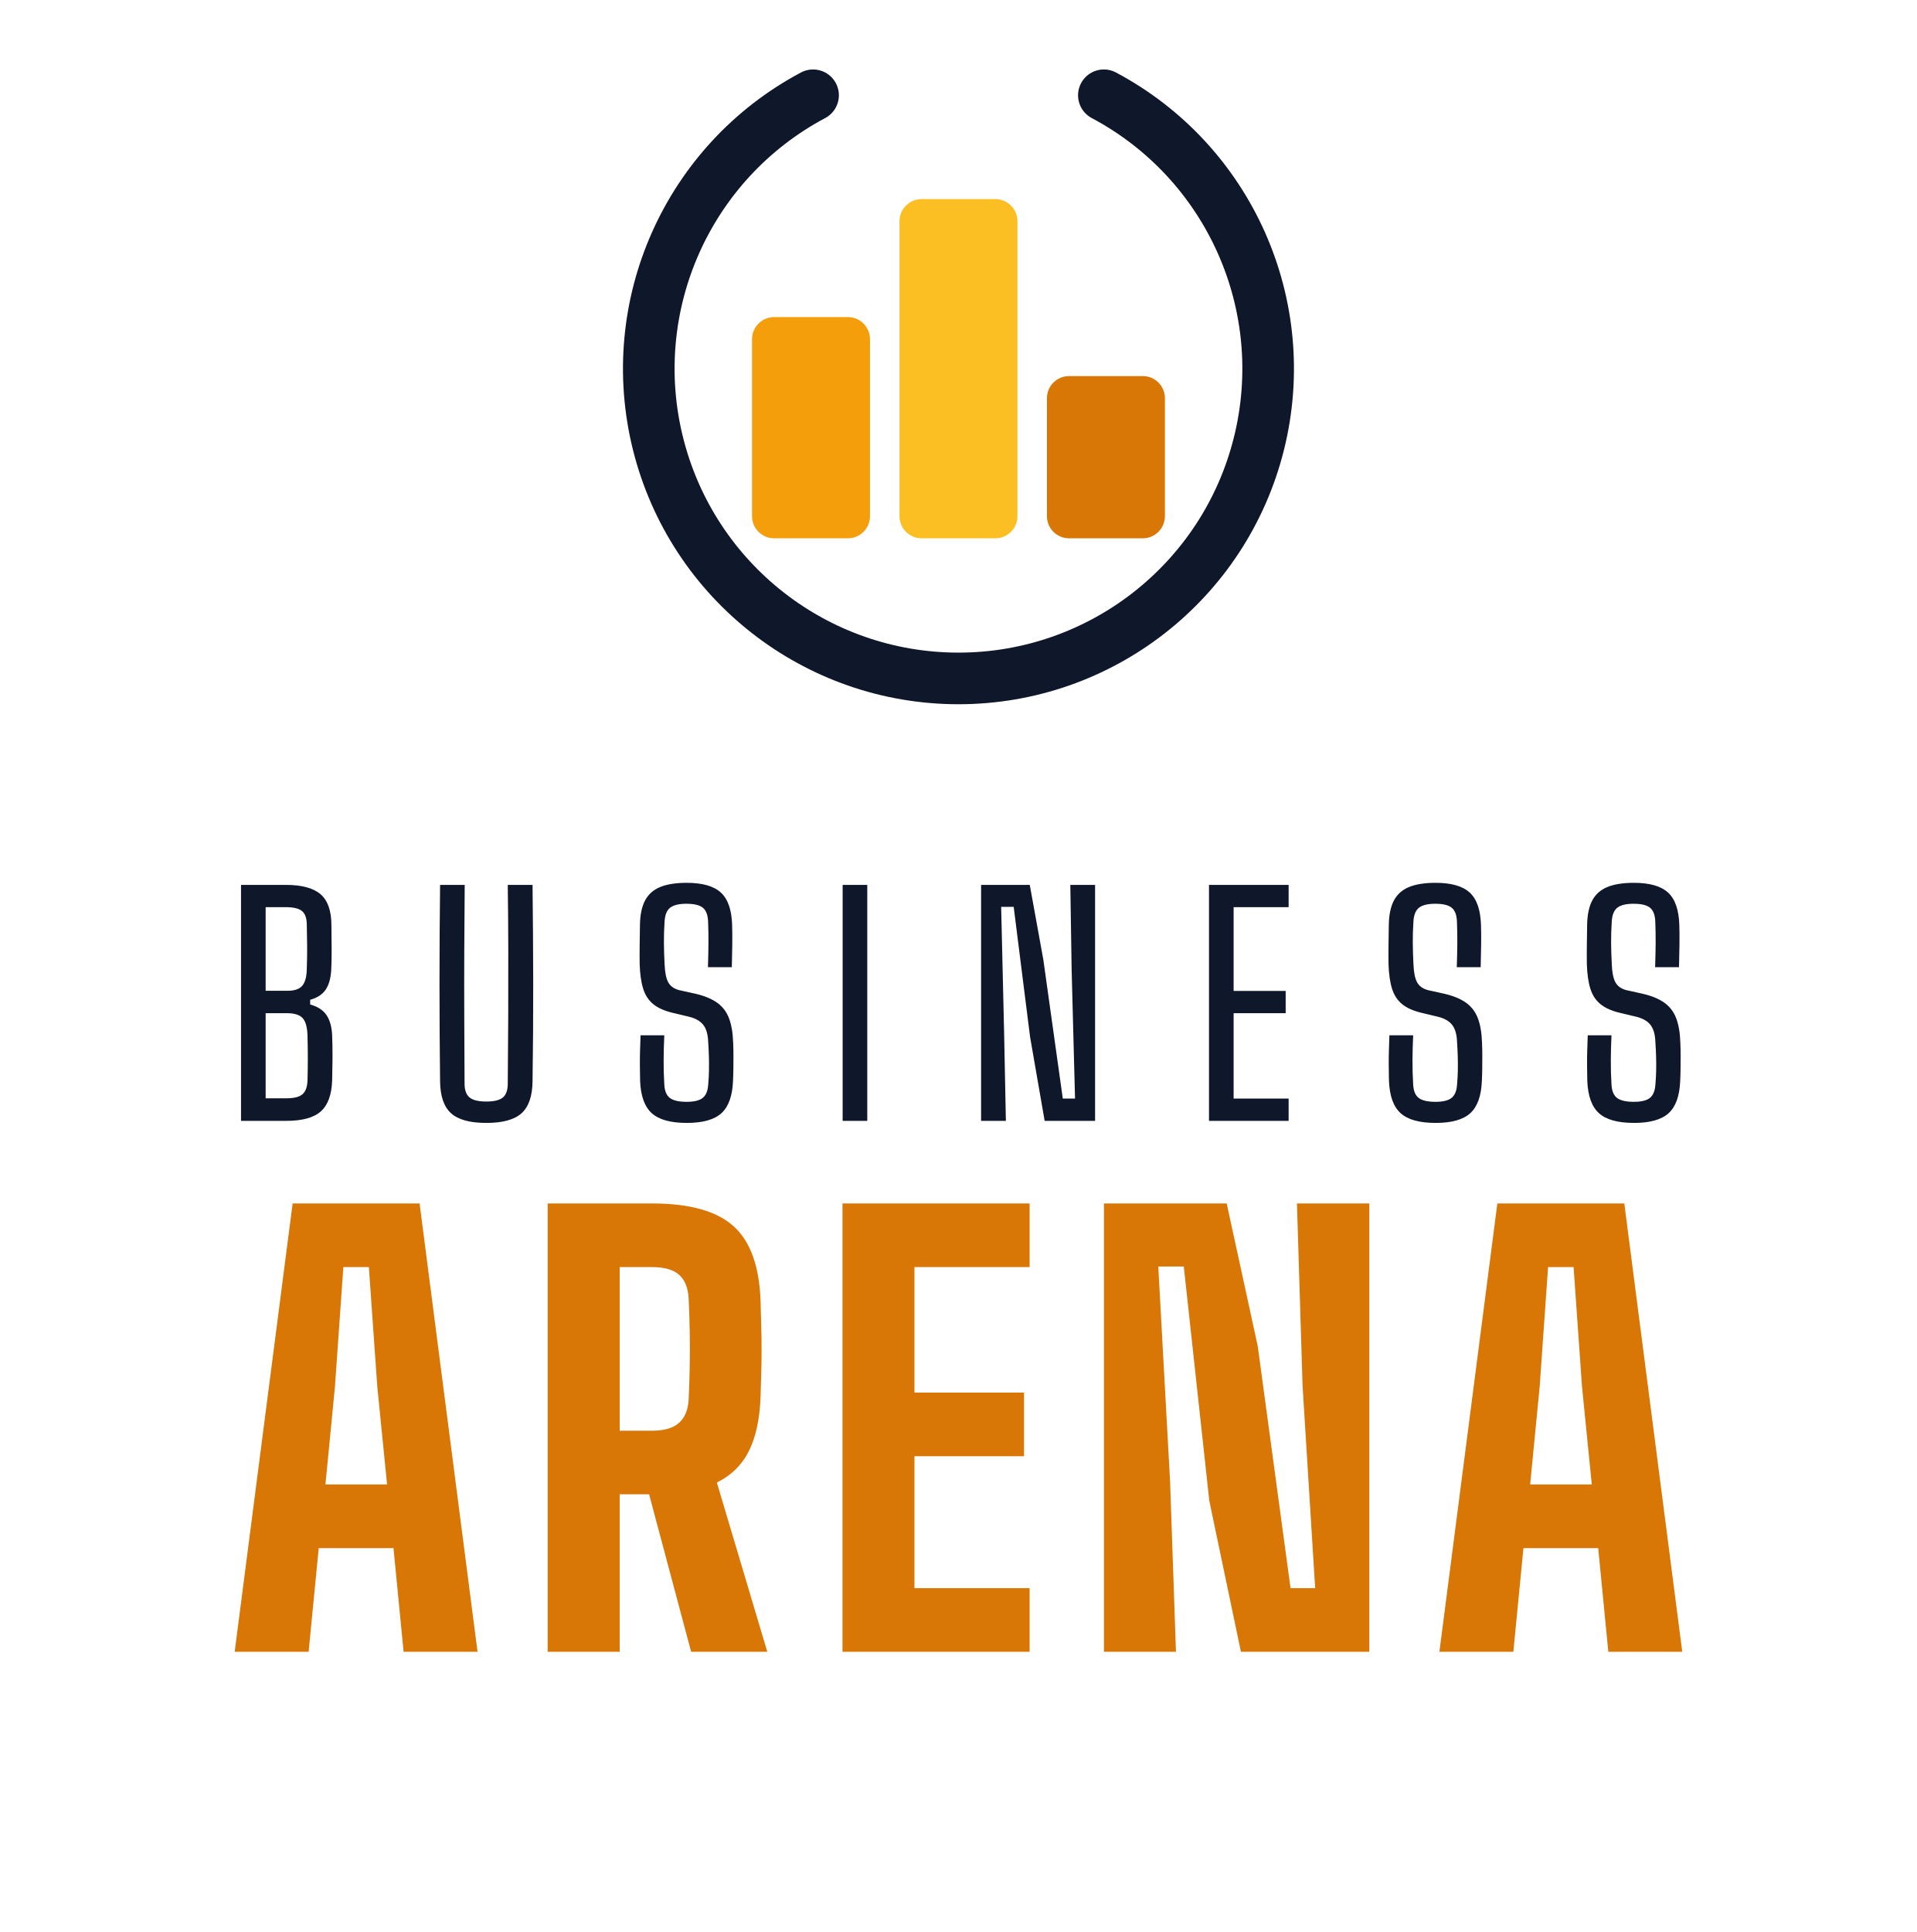
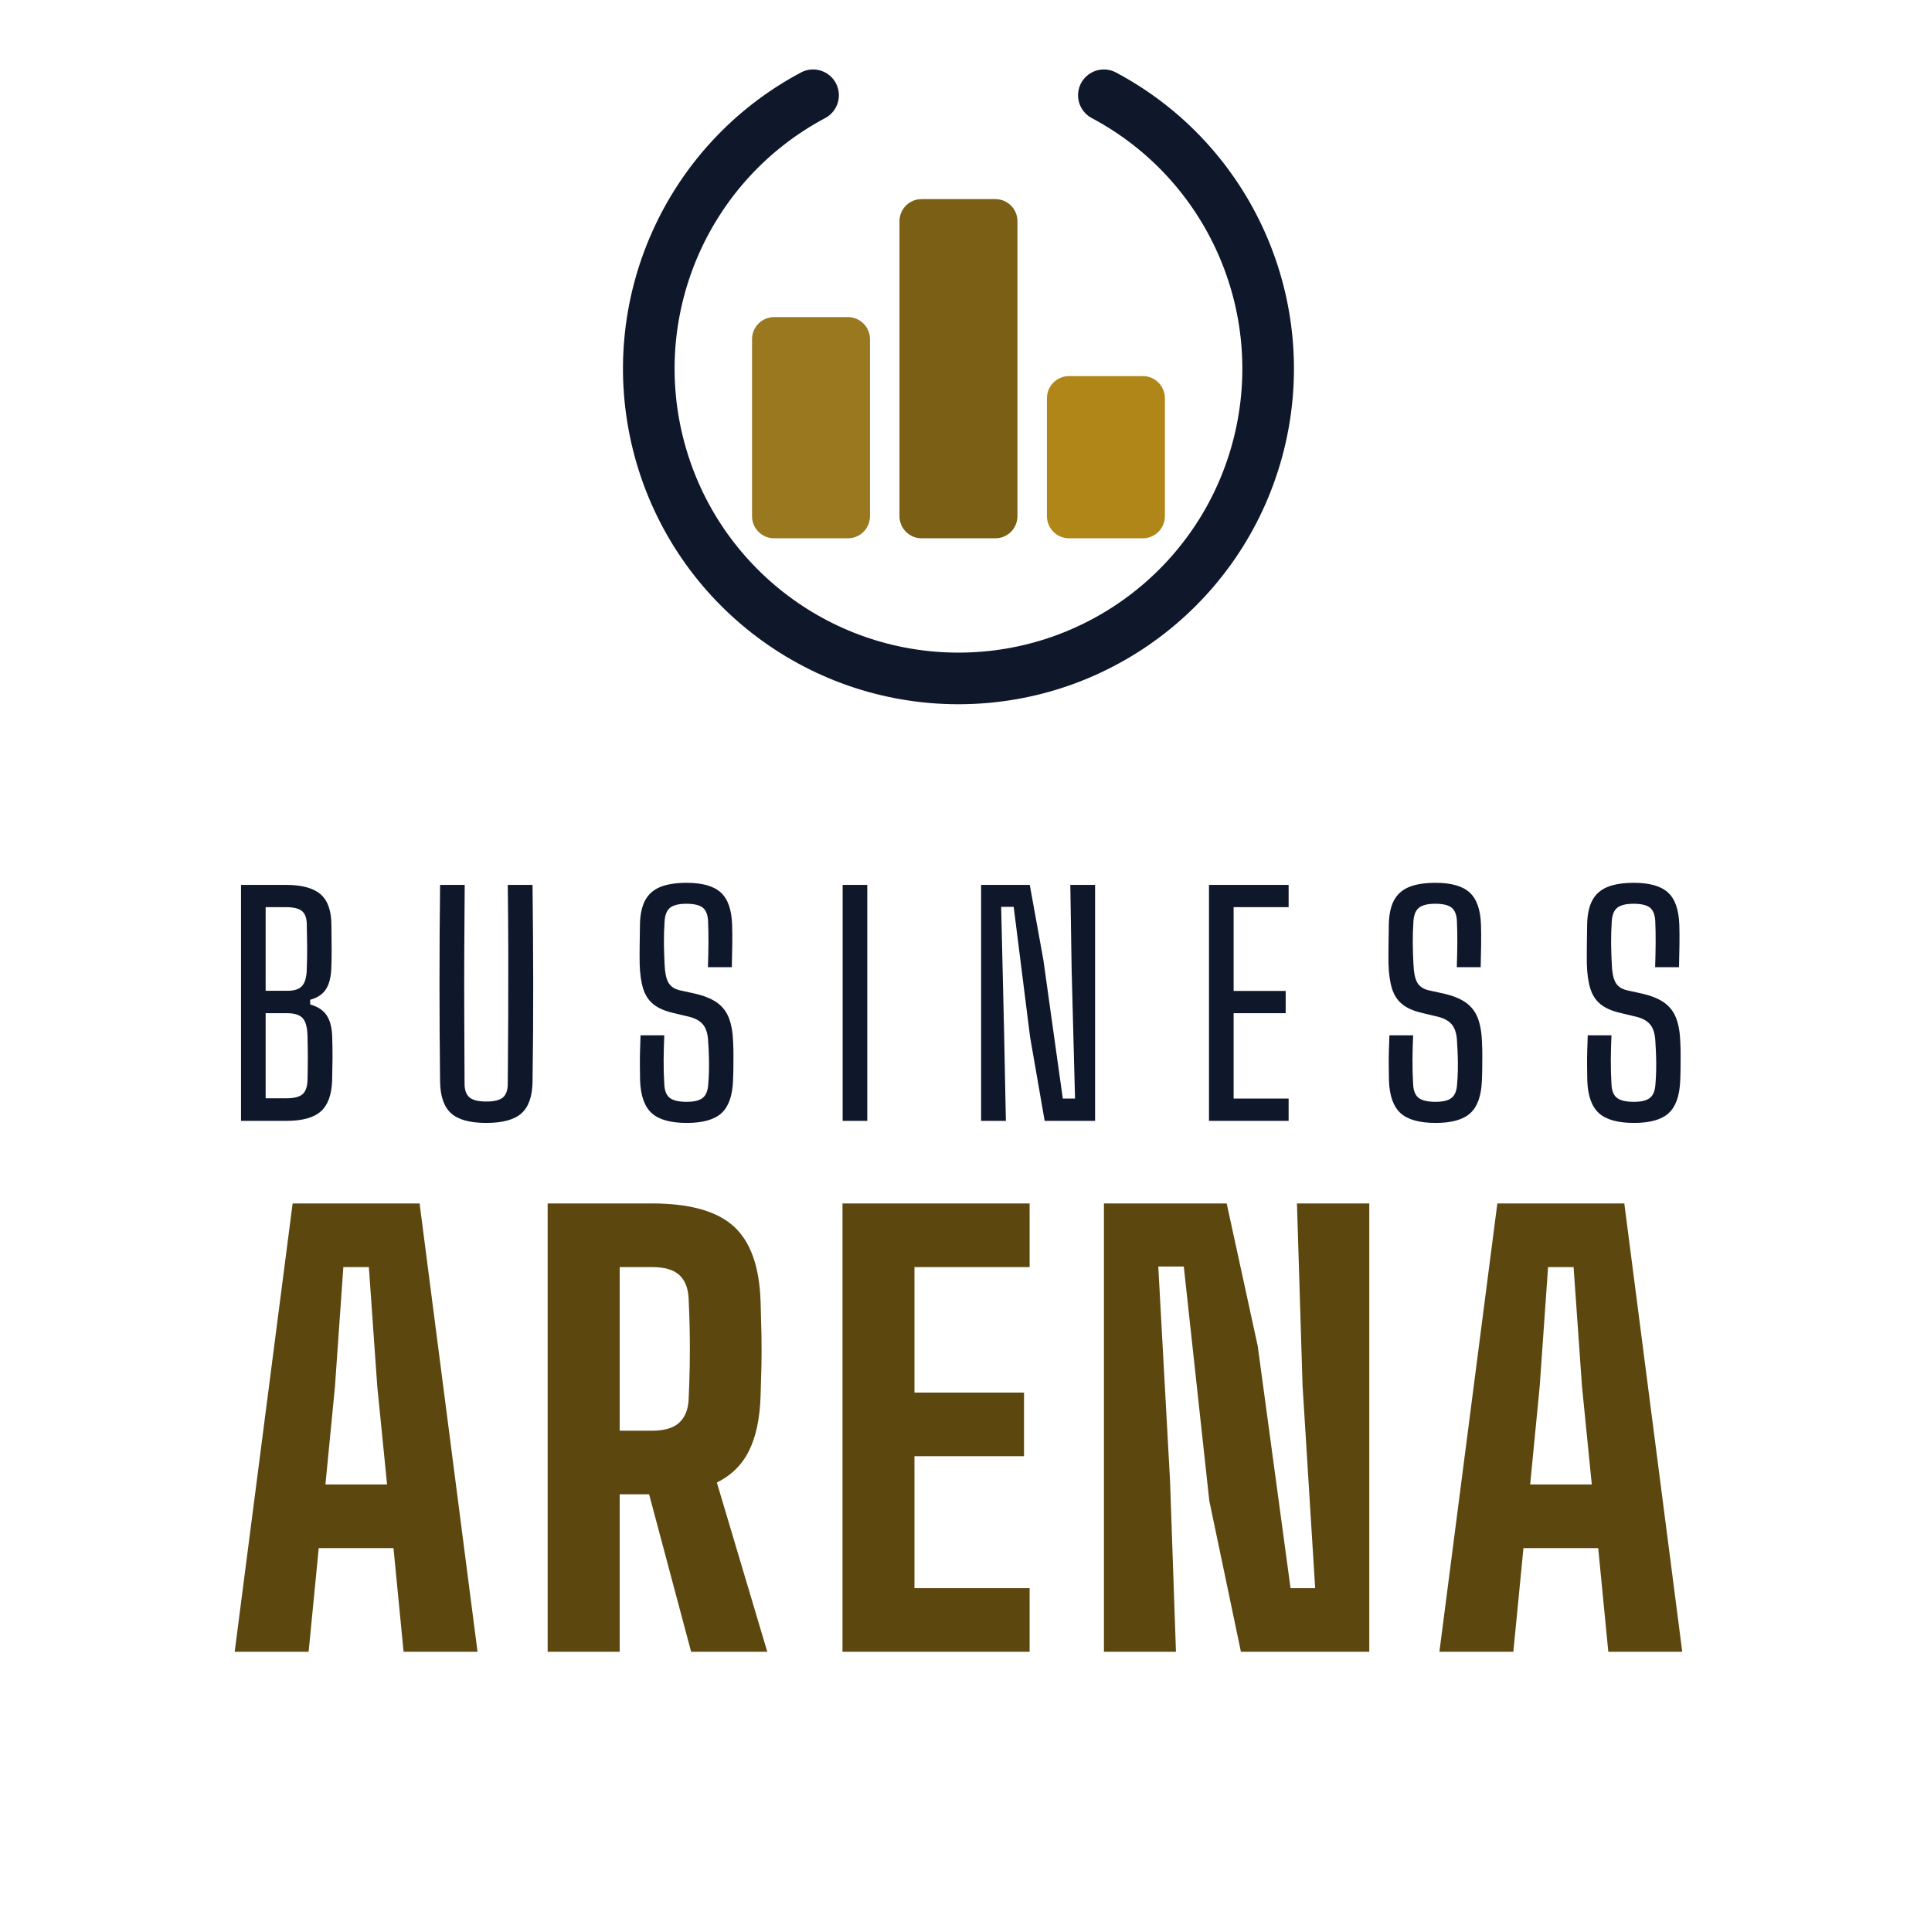
<svg xmlns="http://www.w3.org/2000/svg" viewBox="0 0 260 262" role="img" aria-label="Business Arena">
  <g transform="translate(80, 0)">
-     <path d="M 69.72 12.92 A 42 42 0 1 1 30.28 12.92" fill="none" stroke="#0f172a" stroke-width="7" stroke-linecap="round" />
-     <rect x="22.00" y="43.00" width="16" height="30" rx="3" fill="#f59e0b" />
-     <rect x="42.00" y="27.00" width="16" height="46" rx="3" fill="#fbbf24" />
-     <rect x="62.00" y="51.00" width="16" height="22" rx="3" fill="#d97706" />
+     <path d="M 69.72 12.92 A 42 42 0 1 1 30.28 12.92" fill="none" stroke="#0f172b" stroke-width="7" stroke-linecap="round" />
+     <rect x="22.00" y="43.00" width="16" height="30" rx="3" fill="#9a7820" />
+     <rect x="42.00" y="27.00" width="16" height="46" rx="3" fill="#7a5f14" />
+     <rect x="62.00" y="51.00" width="16" height="22" rx="3" fill="#b08619" />
  </g>
-   <path d="M38.85 152L32.69 152L32.69 120L38.75 120Q42.01 120 43.48 121.27Q44.95 122.54 44.95 125.48Q44.97 127.36 44.98 128.74Q44.99 130.12 44.93 131.44Q44.85 133.18 44.19 134.18Q43.53 135.18 42.07 135.58L42.07 136.22Q43.59 136.64 44.28 137.65Q44.97 138.66 45.05 140.40Q45.11 142.08 45.10 143.46Q45.09 144.84 45.05 146.52Q44.95 149.44 43.51 150.72Q42.07 152 38.85 152M36.03 137.40L36.03 148.94L38.85 148.94Q40.41 148.94 41.04 148.38Q41.67 147.82 41.71 146.48Q41.75 144.86 41.75 143.49Q41.75 142.12 41.71 140.52Q41.67 138.76 41.06 138.08Q40.45 137.40 38.93 137.40L36.03 137.40M36.03 123.02L36.03 134.36L39.03 134.36Q40.43 134.36 41.01 133.66Q41.59 132.96 41.61 131.38Q41.67 129.76 41.66 128.36Q41.65 126.96 41.61 125.34Q41.59 124.06 40.95 123.54Q40.31 123.02 38.75 123.02 M65.95 152.28Q62.63 152.28 61.18 150.97Q59.73 149.66 59.69 146.66Q59.61 139.96 59.61 133.33Q59.61 126.70 59.69 120L63.03 120Q62.99 124.46 62.97 128.97Q62.95 133.48 62.97 137.98Q62.99 142.48 63.01 146.96Q63.01 148.26 63.68 148.82Q64.35 149.38 65.95 149.38Q67.57 149.38 68.22 148.82Q68.87 148.26 68.87 146.96Q68.91 142.48 68.93 137.98Q68.95 133.48 68.94 128.97Q68.93 124.46 68.87 120L72.23 120Q72.31 126.70 72.32 133.33Q72.33 139.96 72.23 146.66Q72.19 149.66 70.74 150.97Q69.29 152.28 65.95 152.28 M93.16 152.28Q89.86 152.28 88.40 150.96Q86.94 149.64 86.82 146.58Q86.80 145.48 86.79 144.50Q86.78 143.52 86.81 142.53Q86.84 141.54 86.88 140.40L90.10 140.40Q90.02 142.14 90.01 143.77Q90 145.40 90.10 147.04Q90.16 148.36 90.85 148.89Q91.54 149.42 93.14 149.42Q94.64 149.42 95.31 148.89Q95.98 148.36 96.06 147.04Q96.14 146.16 96.16 145.19Q96.18 144.22 96.15 143.24Q96.12 142.26 96.06 141.40Q96.02 139.84 95.43 139.04Q94.84 138.24 93.54 137.90L91.20 137.34Q89.54 136.94 88.59 136.16Q87.64 135.38 87.23 134.06Q86.82 132.74 86.76 130.74Q86.74 129.48 86.76 128.12Q86.78 126.76 86.80 125.36Q86.84 123.34 87.50 122.10Q88.16 120.86 89.54 120.29Q90.92 119.72 93.14 119.72Q96.32 119.72 97.76 121.03Q99.20 122.34 99.30 125.40Q99.34 126.60 99.32 128.08Q99.30 129.56 99.26 131.16L96.02 131.16Q96.08 129.38 96.09 127.88Q96.10 126.38 96.04 124.94Q95.98 123.62 95.32 123.09Q94.66 122.56 93.10 122.56Q91.58 122.56 90.90 123.09Q90.22 123.62 90.14 124.94Q90.04 126.44 90.05 127.84Q90.06 129.24 90.14 130.74Q90.20 132.40 90.63 133.20Q91.06 134 92.14 134.28L94.32 134.76Q96.20 135.20 97.30 136Q98.40 136.80 98.89 138.12Q99.38 139.44 99.44 141.40Q99.48 142.22 99.48 143.12Q99.48 144.02 99.47 144.90Q99.46 145.78 99.42 146.58Q99.30 149.64 97.85 150.96Q96.40 152.28 93.16 152.28 M117.63 152L114.29 152L114.29 120L117.63 120 M136.43 152L133.07 152L133.07 120L139.67 120L141.51 130.14L144.15 148.98L145.81 148.98L145.35 131.50L145.17 120L148.53 120L148.53 152L141.69 152L139.71 140.60L137.49 122.98L135.79 122.98L136.19 140 M174.78 152L163.98 152L163.98 120L174.78 120L174.78 123.02L167.32 123.02L167.32 134.38L174.38 134.38L174.38 137.40L167.32 137.40L167.32 148.98L174.78 148.98 M194.73 152.28Q191.43 152.28 189.97 150.96Q188.51 149.64 188.39 146.58Q188.37 145.48 188.36 144.50Q188.35 143.52 188.38 142.53Q188.41 141.54 188.45 140.40L191.67 140.40Q191.59 142.14 191.58 143.77Q191.57 145.40 191.67 147.04Q191.73 148.36 192.42 148.89Q193.11 149.42 194.71 149.42Q196.21 149.42 196.88 148.89Q197.55 148.36 197.63 147.04Q197.71 146.16 197.73 145.19Q197.75 144.22 197.72 143.24Q197.69 142.26 197.63 141.40Q197.59 139.84 197 139.04Q196.41 138.24 195.11 137.90L192.77 137.34Q191.11 136.94 190.16 136.16Q189.21 135.38 188.80 134.06Q188.39 132.74 188.33 130.74Q188.31 129.48 188.33 128.12Q188.35 126.76 188.37 125.36Q188.41 123.34 189.07 122.10Q189.73 120.86 191.11 120.29Q192.49 119.72 194.71 119.72Q197.89 119.72 199.33 121.03Q200.77 122.34 200.87 125.40Q200.91 126.60 200.89 128.08Q200.87 129.56 200.83 131.16L197.59 131.16Q197.65 129.38 197.66 127.88Q197.67 126.38 197.61 124.94Q197.55 123.62 196.89 123.09Q196.23 122.56 194.67 122.56Q193.15 122.56 192.47 123.09Q191.79 123.62 191.71 124.94Q191.61 126.44 191.62 127.84Q191.63 129.24 191.71 130.74Q191.77 132.40 192.20 133.20Q192.63 134 193.71 134.28L195.89 134.76Q197.77 135.20 198.87 136Q199.97 136.80 200.46 138.12Q200.95 139.44 201.01 141.40Q201.05 142.22 201.05 143.12Q201.05 144.02 201.04 144.90Q201.03 145.78 200.99 146.58Q200.87 149.64 199.42 150.96Q197.97 152.28 194.73 152.28 M221.63 152.28Q218.33 152.28 216.87 150.96Q215.41 149.64 215.29 146.58Q215.27 145.48 215.26 144.50Q215.25 143.52 215.28 142.53Q215.31 141.54 215.35 140.40L218.57 140.40Q218.49 142.14 218.48 143.77Q218.47 145.40 218.57 147.04Q218.63 148.36 219.32 148.89Q220.01 149.42 221.61 149.42Q223.11 149.42 223.78 148.89Q224.45 148.36 224.53 147.04Q224.61 146.16 224.63 145.19Q224.65 144.22 224.62 143.24Q224.59 142.26 224.53 141.40Q224.49 139.84 223.90 139.04Q223.31 138.24 222.01 137.90L219.67 137.34Q218.01 136.94 217.06 136.16Q216.11 135.38 215.70 134.06Q215.29 132.74 215.23 130.74Q215.21 129.48 215.23 128.12Q215.25 126.76 215.27 125.36Q215.31 123.34 215.97 122.10Q216.63 120.86 218.01 120.29Q219.39 119.72 221.61 119.72Q224.79 119.72 226.23 121.03Q227.67 122.34 227.77 125.40Q227.81 126.60 227.79 128.08Q227.77 129.56 227.73 131.16L224.49 131.16Q224.55 129.38 224.56 127.88Q224.57 126.38 224.51 124.94Q224.45 123.62 223.79 123.09Q223.13 122.56 221.57 122.56Q220.05 122.56 219.37 123.09Q218.69 123.62 218.61 124.94Q218.51 126.44 218.52 127.84Q218.53 129.24 218.61 130.74Q218.67 132.40 219.10 133.20Q219.53 134 220.61 134.28L222.79 134.76Q224.67 135.20 225.77 136Q226.87 136.80 227.36 138.12Q227.85 139.44 227.91 141.40Q227.95 142.22 227.95 143.12Q227.95 144.02 227.94 144.90Q227.93 145.78 227.89 146.58Q227.77 149.64 226.32 150.96Q224.87 152.28 221.63 152.28" fill="#0f172a" />
-   <path d="M41.86 224L31.83 224L39.69 163.20L56.91 163.20L64.77 224L54.74 224L53.37 209.94L43.23 209.94L41.86 224M45.43 188.05L44.14 201.31L52.50 201.31L51.17 188.01L50.03 171.83L46.57 171.83 M84.05 224L74.28 224L74.28 163.20L88.42 163.20Q96.09 163.20 99.51 166.30Q102.93 169.39 103.16 176.50Q103.24 179.08 103.28 181.10Q103.31 183.11 103.28 185.03Q103.24 186.95 103.16 189.34Q103.01 193.87 101.60 196.72Q100.20 199.57 97.23 201.05L104.07 224L93.74 224L88.04 202.64L84.05 202.64L84.05 224M84.05 171.83L84.05 194.02L88.42 194.02Q90.93 194.02 92.10 192.95Q93.28 191.89 93.40 189.84Q93.51 187.52 93.55 185.22Q93.59 182.92 93.55 180.64Q93.51 178.36 93.40 176.04Q93.28 173.92 92.10 172.87Q90.93 171.83 88.42 171.83 M139.65 224L114.27 224L114.27 163.20L139.65 163.20L139.65 171.83L124.03 171.83L124.03 188.85L138.89 188.85L138.89 197.48L124.03 197.48L124.03 215.37L139.65 215.37 M159.50 224L149.73 224L149.73 163.20L166.38 163.20L170.59 182.54L175.04 215.37L178.38 215.37L176.67 187.90L175.91 163.20L185.72 163.20L185.72 224L168.31 224L164.02 203.52L160.56 171.75L157.10 171.75L158.70 200.86 M205.26 224L195.23 224L203.09 163.20L220.31 163.20L228.17 224L218.14 224L216.77 209.94L206.63 209.94L205.26 224M208.83 188.05L207.54 201.31L215.90 201.31L214.57 188.01L213.43 171.83L209.97 171.83" fill="#d97706" />
+   <path d="M38.85 152L32.69 152L32.69 120L38.75 120Q42.01 120 43.48 121.27Q44.95 122.54 44.95 125.48Q44.97 127.36 44.98 128.74Q44.99 130.12 44.93 131.44Q44.85 133.18 44.19 134.18Q43.53 135.18 42.07 135.58L42.07 136.22Q43.59 136.64 44.28 137.65Q44.97 138.66 45.05 140.40Q45.11 142.08 45.10 143.46Q45.09 144.84 45.05 146.52Q44.95 149.44 43.51 150.72Q42.07 152 38.85 152M36.03 137.40L36.03 148.94L38.85 148.94Q40.41 148.94 41.04 148.38Q41.67 147.82 41.71 146.48Q41.75 144.86 41.75 143.49Q41.75 142.12 41.71 140.52Q41.67 138.76 41.06 138.08Q40.45 137.40 38.93 137.40L36.03 137.40M36.03 123.02L36.03 134.36L39.03 134.36Q40.43 134.36 41.01 133.66Q41.59 132.96 41.61 131.38Q41.67 129.76 41.66 128.36Q41.65 126.96 41.61 125.34Q41.59 124.06 40.95 123.54Q40.31 123.02 38.75 123.02 M65.95 152.28Q62.63 152.28 61.18 150.97Q59.73 149.66 59.69 146.66Q59.61 139.96 59.61 133.33Q59.61 126.70 59.69 120L63.03 120Q62.99 124.46 62.97 128.97Q62.95 133.48 62.97 137.98Q62.99 142.48 63.01 146.96Q63.01 148.26 63.68 148.82Q64.35 149.38 65.95 149.38Q67.57 149.38 68.22 148.82Q68.87 148.26 68.87 146.96Q68.91 142.48 68.93 137.98Q68.95 133.48 68.94 128.97Q68.93 124.46 68.87 120L72.23 120Q72.31 126.70 72.32 133.33Q72.33 139.96 72.23 146.66Q72.19 149.66 70.74 150.97Q69.29 152.28 65.95 152.28 M93.16 152.28Q89.86 152.28 88.40 150.96Q86.94 149.64 86.82 146.58Q86.80 145.48 86.79 144.50Q86.78 143.52 86.81 142.53Q86.84 141.54 86.88 140.40L90.10 140.40Q90.02 142.14 90.01 143.77Q90 145.40 90.10 147.04Q90.16 148.36 90.85 148.89Q91.54 149.42 93.14 149.42Q94.64 149.42 95.31 148.89Q95.98 148.36 96.06 147.04Q96.14 146.16 96.16 145.19Q96.18 144.22 96.15 143.24Q96.12 142.26 96.06 141.40Q96.02 139.84 95.43 139.04Q94.84 138.24 93.54 137.90L91.20 137.34Q89.54 136.94 88.59 136.16Q87.64 135.38 87.23 134.06Q86.82 132.74 86.76 130.74Q86.74 129.48 86.76 128.12Q86.78 126.76 86.80 125.36Q86.84 123.34 87.50 122.10Q88.16 120.86 89.54 120.29Q90.92 119.72 93.14 119.72Q96.32 119.72 97.76 121.03Q99.20 122.34 99.30 125.40Q99.34 126.60 99.32 128.08Q99.30 129.56 99.26 131.16L96.02 131.16Q96.08 129.38 96.09 127.88Q96.10 126.38 96.04 124.94Q95.98 123.62 95.32 123.09Q94.66 122.56 93.10 122.56Q91.58 122.56 90.90 123.09Q90.22 123.62 90.14 124.94Q90.04 126.44 90.05 127.84Q90.06 129.24 90.14 130.74Q90.20 132.40 90.63 133.20Q91.06 134 92.14 134.28L94.32 134.76Q96.20 135.20 97.30 136Q98.40 136.80 98.89 138.12Q99.38 139.44 99.44 141.40Q99.48 142.22 99.48 143.12Q99.48 144.02 99.47 144.90Q99.46 145.78 99.42 146.58Q99.30 149.64 97.85 150.96Q96.40 152.28 93.16 152.28 M117.63 152L114.29 152L114.29 120L117.63 120 M136.43 152L133.07 152L133.07 120L139.67 120L141.51 130.14L144.15 148.98L145.81 148.98L145.35 131.50L145.17 120L148.53 120L148.53 152L141.69 152L139.71 140.60L137.49 122.98L135.79 122.98L136.19 140 M174.78 152L163.98 152L163.98 120L174.78 120L174.78 123.02L167.32 123.02L167.32 134.38L174.38 134.38L174.38 137.40L167.32 137.40L167.32 148.98L174.78 148.98 M194.73 152.28Q191.43 152.28 189.97 150.96Q188.51 149.64 188.39 146.58Q188.37 145.48 188.36 144.50Q188.35 143.52 188.38 142.53Q188.41 141.54 188.45 140.40L191.67 140.40Q191.59 142.14 191.58 143.77Q191.57 145.40 191.67 147.04Q191.73 148.36 192.42 148.89Q193.11 149.42 194.71 149.42Q196.21 149.42 196.88 148.89Q197.55 148.36 197.63 147.04Q197.71 146.16 197.73 145.19Q197.75 144.22 197.72 143.24Q197.69 142.26 197.63 141.40Q197.59 139.84 197 139.04Q196.41 138.24 195.11 137.90L192.77 137.34Q191.11 136.94 190.16 136.16Q189.21 135.38 188.80 134.06Q188.39 132.74 188.33 130.74Q188.31 129.48 188.33 128.12Q188.35 126.76 188.37 125.36Q188.41 123.34 189.07 122.10Q189.73 120.86 191.11 120.29Q192.49 119.72 194.71 119.72Q197.89 119.72 199.33 121.03Q200.77 122.34 200.87 125.40Q200.91 126.60 200.89 128.08Q200.87 129.56 200.83 131.16L197.59 131.16Q197.65 129.38 197.66 127.88Q197.67 126.38 197.61 124.94Q197.55 123.62 196.89 123.09Q196.23 122.56 194.67 122.56Q193.15 122.56 192.47 123.09Q191.79 123.62 191.71 124.94Q191.61 126.44 191.62 127.84Q191.63 129.24 191.71 130.74Q191.77 132.40 192.20 133.20Q192.63 134 193.71 134.28L195.89 134.76Q197.77 135.20 198.87 136Q199.97 136.80 200.46 138.12Q200.95 139.44 201.01 141.40Q201.05 142.22 201.05 143.12Q201.05 144.02 201.04 144.90Q201.03 145.78 200.99 146.58Q200.87 149.64 199.42 150.96Q197.97 152.28 194.73 152.28 M221.63 152.28Q218.33 152.28 216.87 150.96Q215.41 149.64 215.29 146.58Q215.27 145.48 215.26 144.50Q215.25 143.52 215.28 142.53Q215.31 141.54 215.35 140.40L218.57 140.40Q218.49 142.14 218.48 143.77Q218.47 145.40 218.57 147.04Q218.63 148.36 219.32 148.89Q220.01 149.42 221.61 149.42Q223.11 149.42 223.78 148.89Q224.45 148.36 224.53 147.04Q224.61 146.16 224.63 145.19Q224.65 144.22 224.62 143.24Q224.59 142.26 224.53 141.40Q224.49 139.84 223.90 139.04Q223.31 138.24 222.01 137.90L219.67 137.34Q218.01 136.94 217.06 136.16Q216.11 135.38 215.70 134.06Q215.29 132.74 215.23 130.74Q215.21 129.48 215.23 128.12Q215.25 126.76 215.27 125.36Q215.31 123.34 215.97 122.10Q216.63 120.86 218.01 120.29Q219.39 119.72 221.61 119.72Q224.79 119.72 226.23 121.03Q227.67 122.34 227.77 125.40Q227.81 126.60 227.79 128.08Q227.77 129.56 227.73 131.16L224.49 131.16Q224.55 129.38 224.56 127.88Q224.57 126.38 224.51 124.94Q224.45 123.62 223.79 123.09Q223.13 122.56 221.57 122.56Q220.05 122.56 219.37 123.09Q218.69 123.62 218.61 124.94Q218.51 126.44 218.52 127.84Q218.53 129.24 218.61 130.74Q218.67 132.40 219.10 133.20Q219.53 134 220.61 134.28L222.79 134.76Q224.67 135.20 225.77 136Q226.87 136.80 227.36 138.12Q227.85 139.44 227.91 141.40Q227.95 142.22 227.95 143.12Q227.95 144.02 227.94 144.90Q227.93 145.78 227.89 146.58Q227.77 149.64 226.32 150.96Q224.87 152.28 221.63 152.28" fill="#0f172b" />
+   <path d="M41.86 224L31.83 224L39.69 163.20L56.91 163.20L64.77 224L54.74 224L53.37 209.94L43.23 209.94L41.86 224M45.43 188.05L44.14 201.31L52.50 201.31L51.17 188.01L50.03 171.83L46.57 171.83 M84.05 224L74.28 224L74.28 163.20L88.42 163.20Q96.09 163.20 99.51 166.30Q102.93 169.39 103.16 176.50Q103.24 179.08 103.28 181.10Q103.31 183.11 103.28 185.03Q103.24 186.95 103.16 189.34Q103.01 193.87 101.60 196.72Q100.20 199.57 97.23 201.05L104.07 224L93.74 224L88.04 202.64L84.05 202.64L84.05 224M84.05 171.83L84.05 194.02L88.42 194.02Q90.93 194.02 92.10 192.95Q93.28 191.89 93.40 189.84Q93.51 187.52 93.55 185.22Q93.59 182.92 93.55 180.64Q93.51 178.36 93.40 176.04Q93.28 173.92 92.10 172.87Q90.93 171.83 88.42 171.83 M139.65 224L114.27 224L114.27 163.20L139.65 163.20L139.65 171.83L124.03 171.83L124.03 188.85L138.89 188.85L138.89 197.48L124.03 197.48L124.03 215.37L139.65 215.37 M159.50 224L149.73 224L149.73 163.20L166.38 163.20L170.59 182.54L175.04 215.37L178.38 215.37L176.67 187.90L175.91 163.20L185.72 163.20L185.72 224L168.31 224L164.02 203.52L160.56 171.75L157.10 171.75L158.70 200.86 M205.26 224L195.23 224L203.09 163.20L220.31 163.20L228.17 224L218.14 224L216.77 209.94L206.63 209.94L205.26 224M208.83 188.05L207.54 201.31L215.90 201.31L214.57 188.01L213.43 171.83L209.97 171.83" fill="#5c470f" />
</svg>
